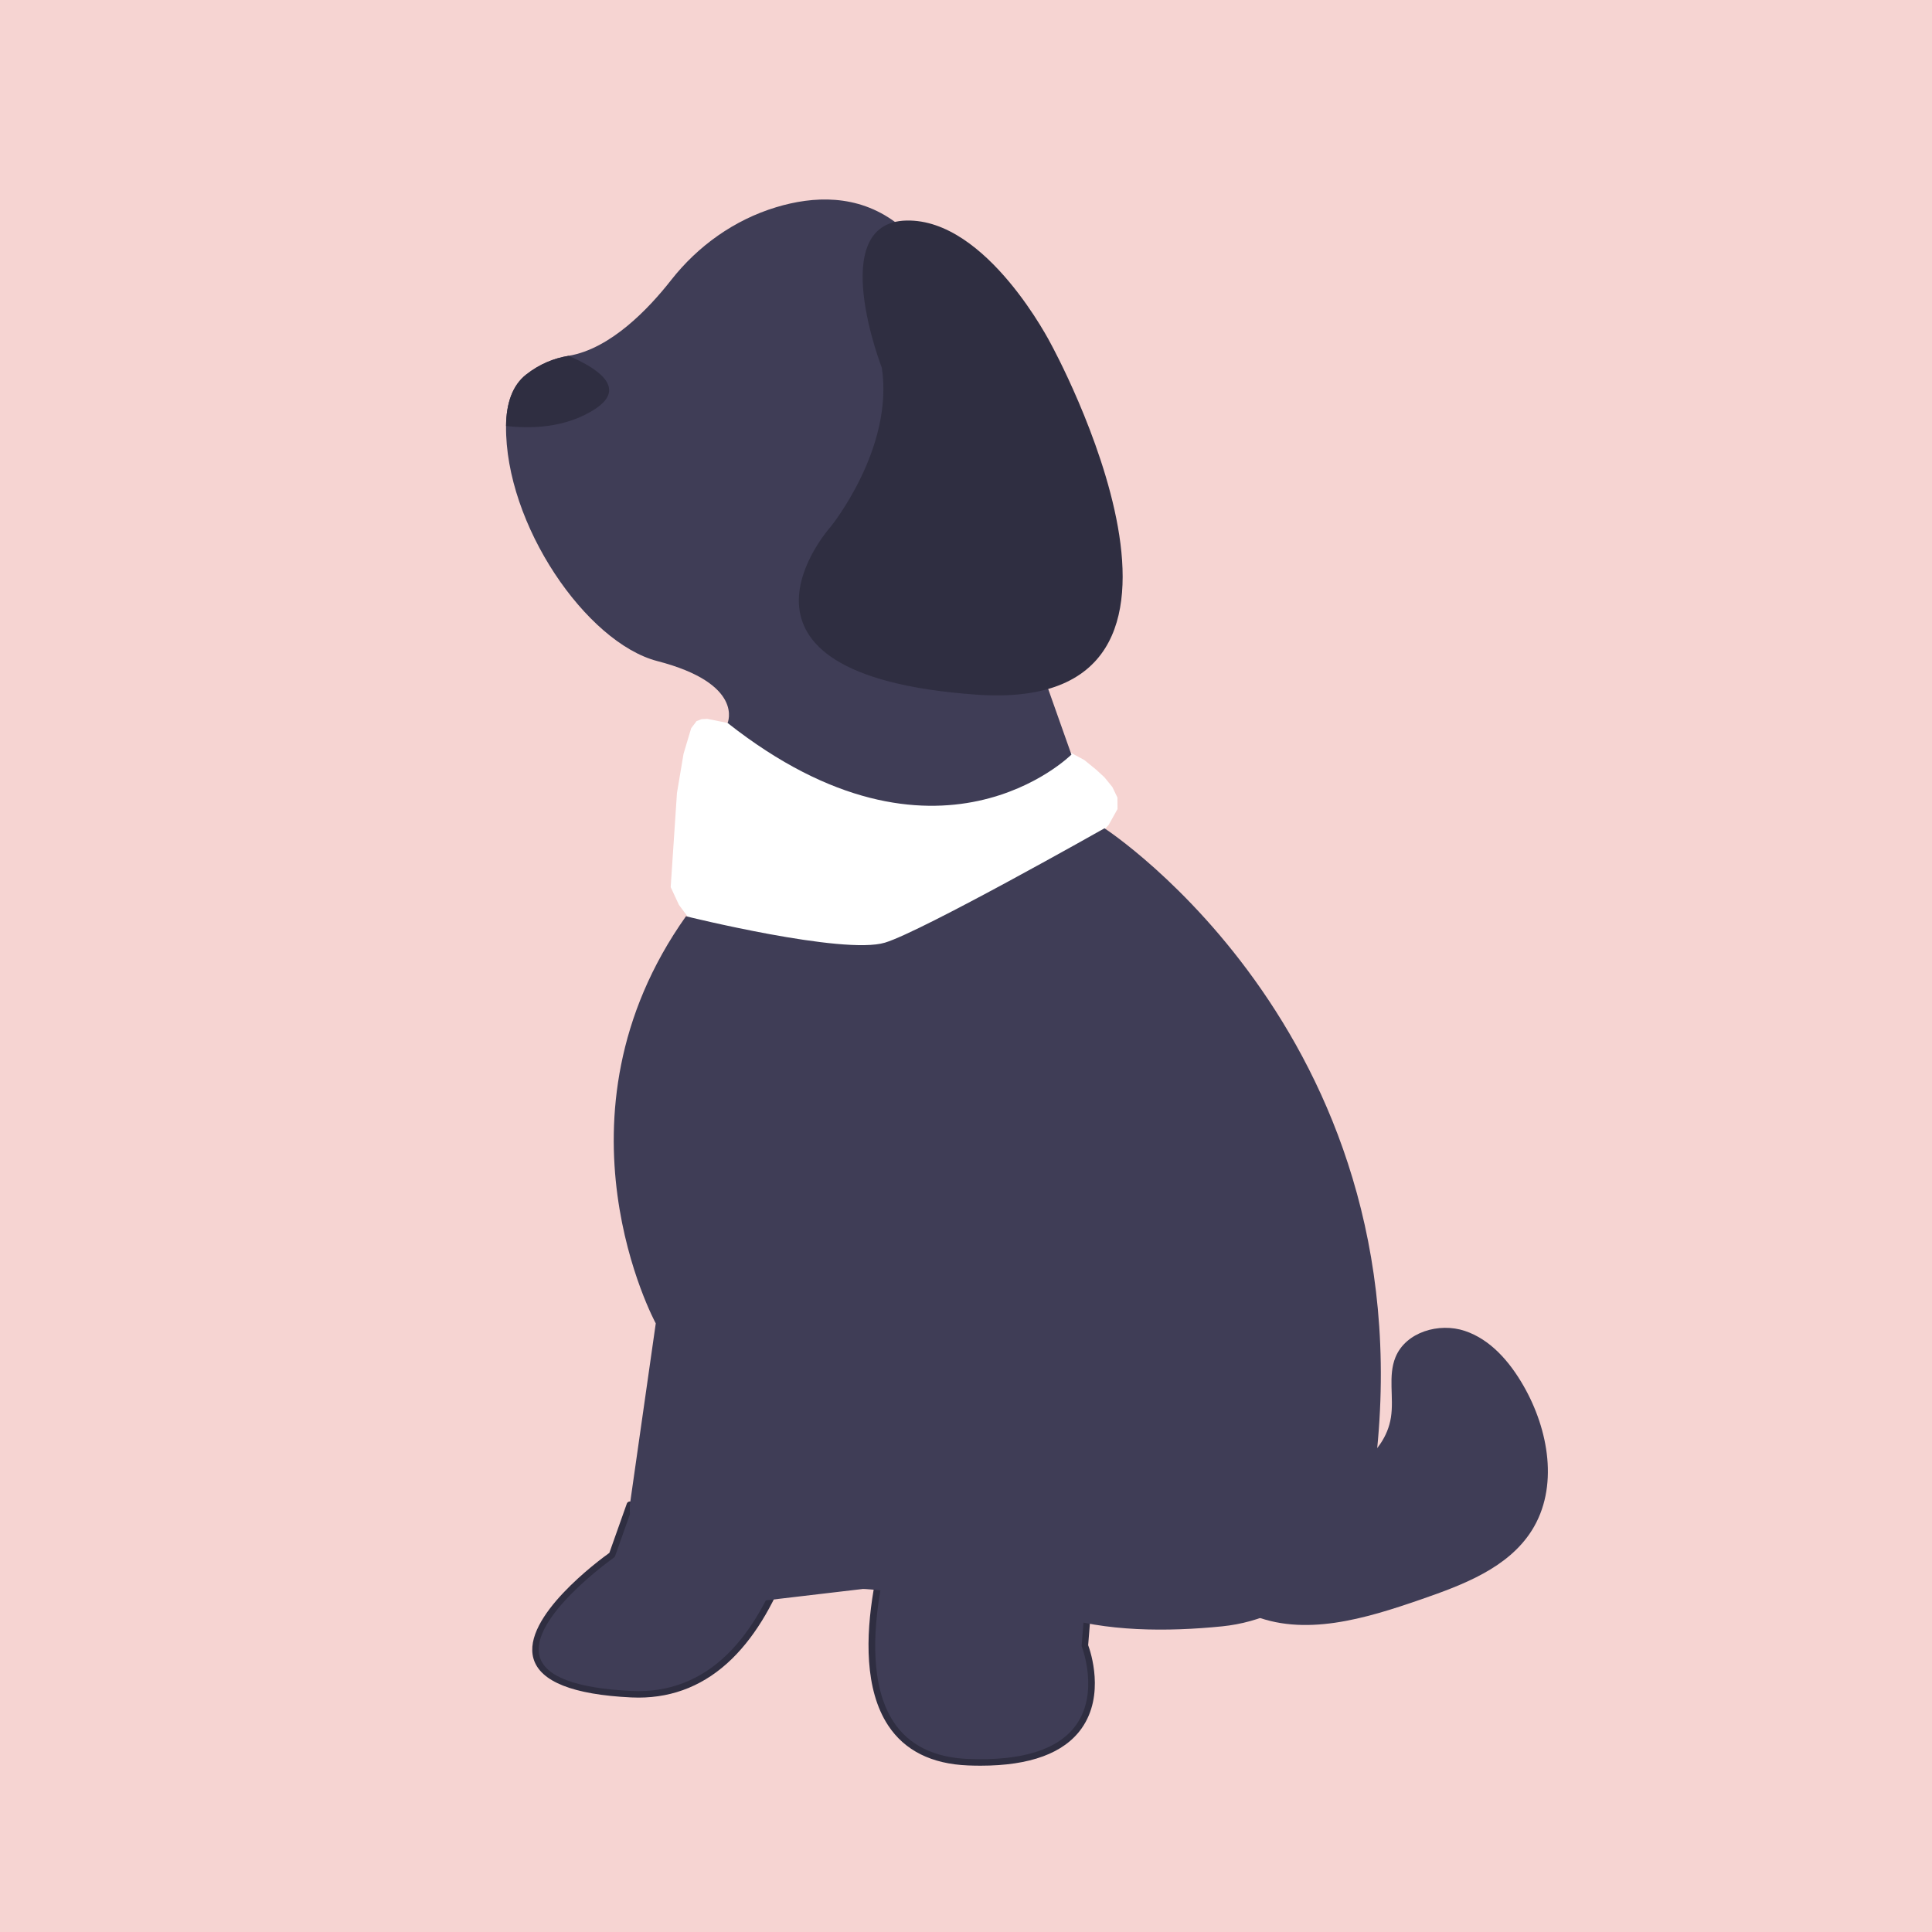
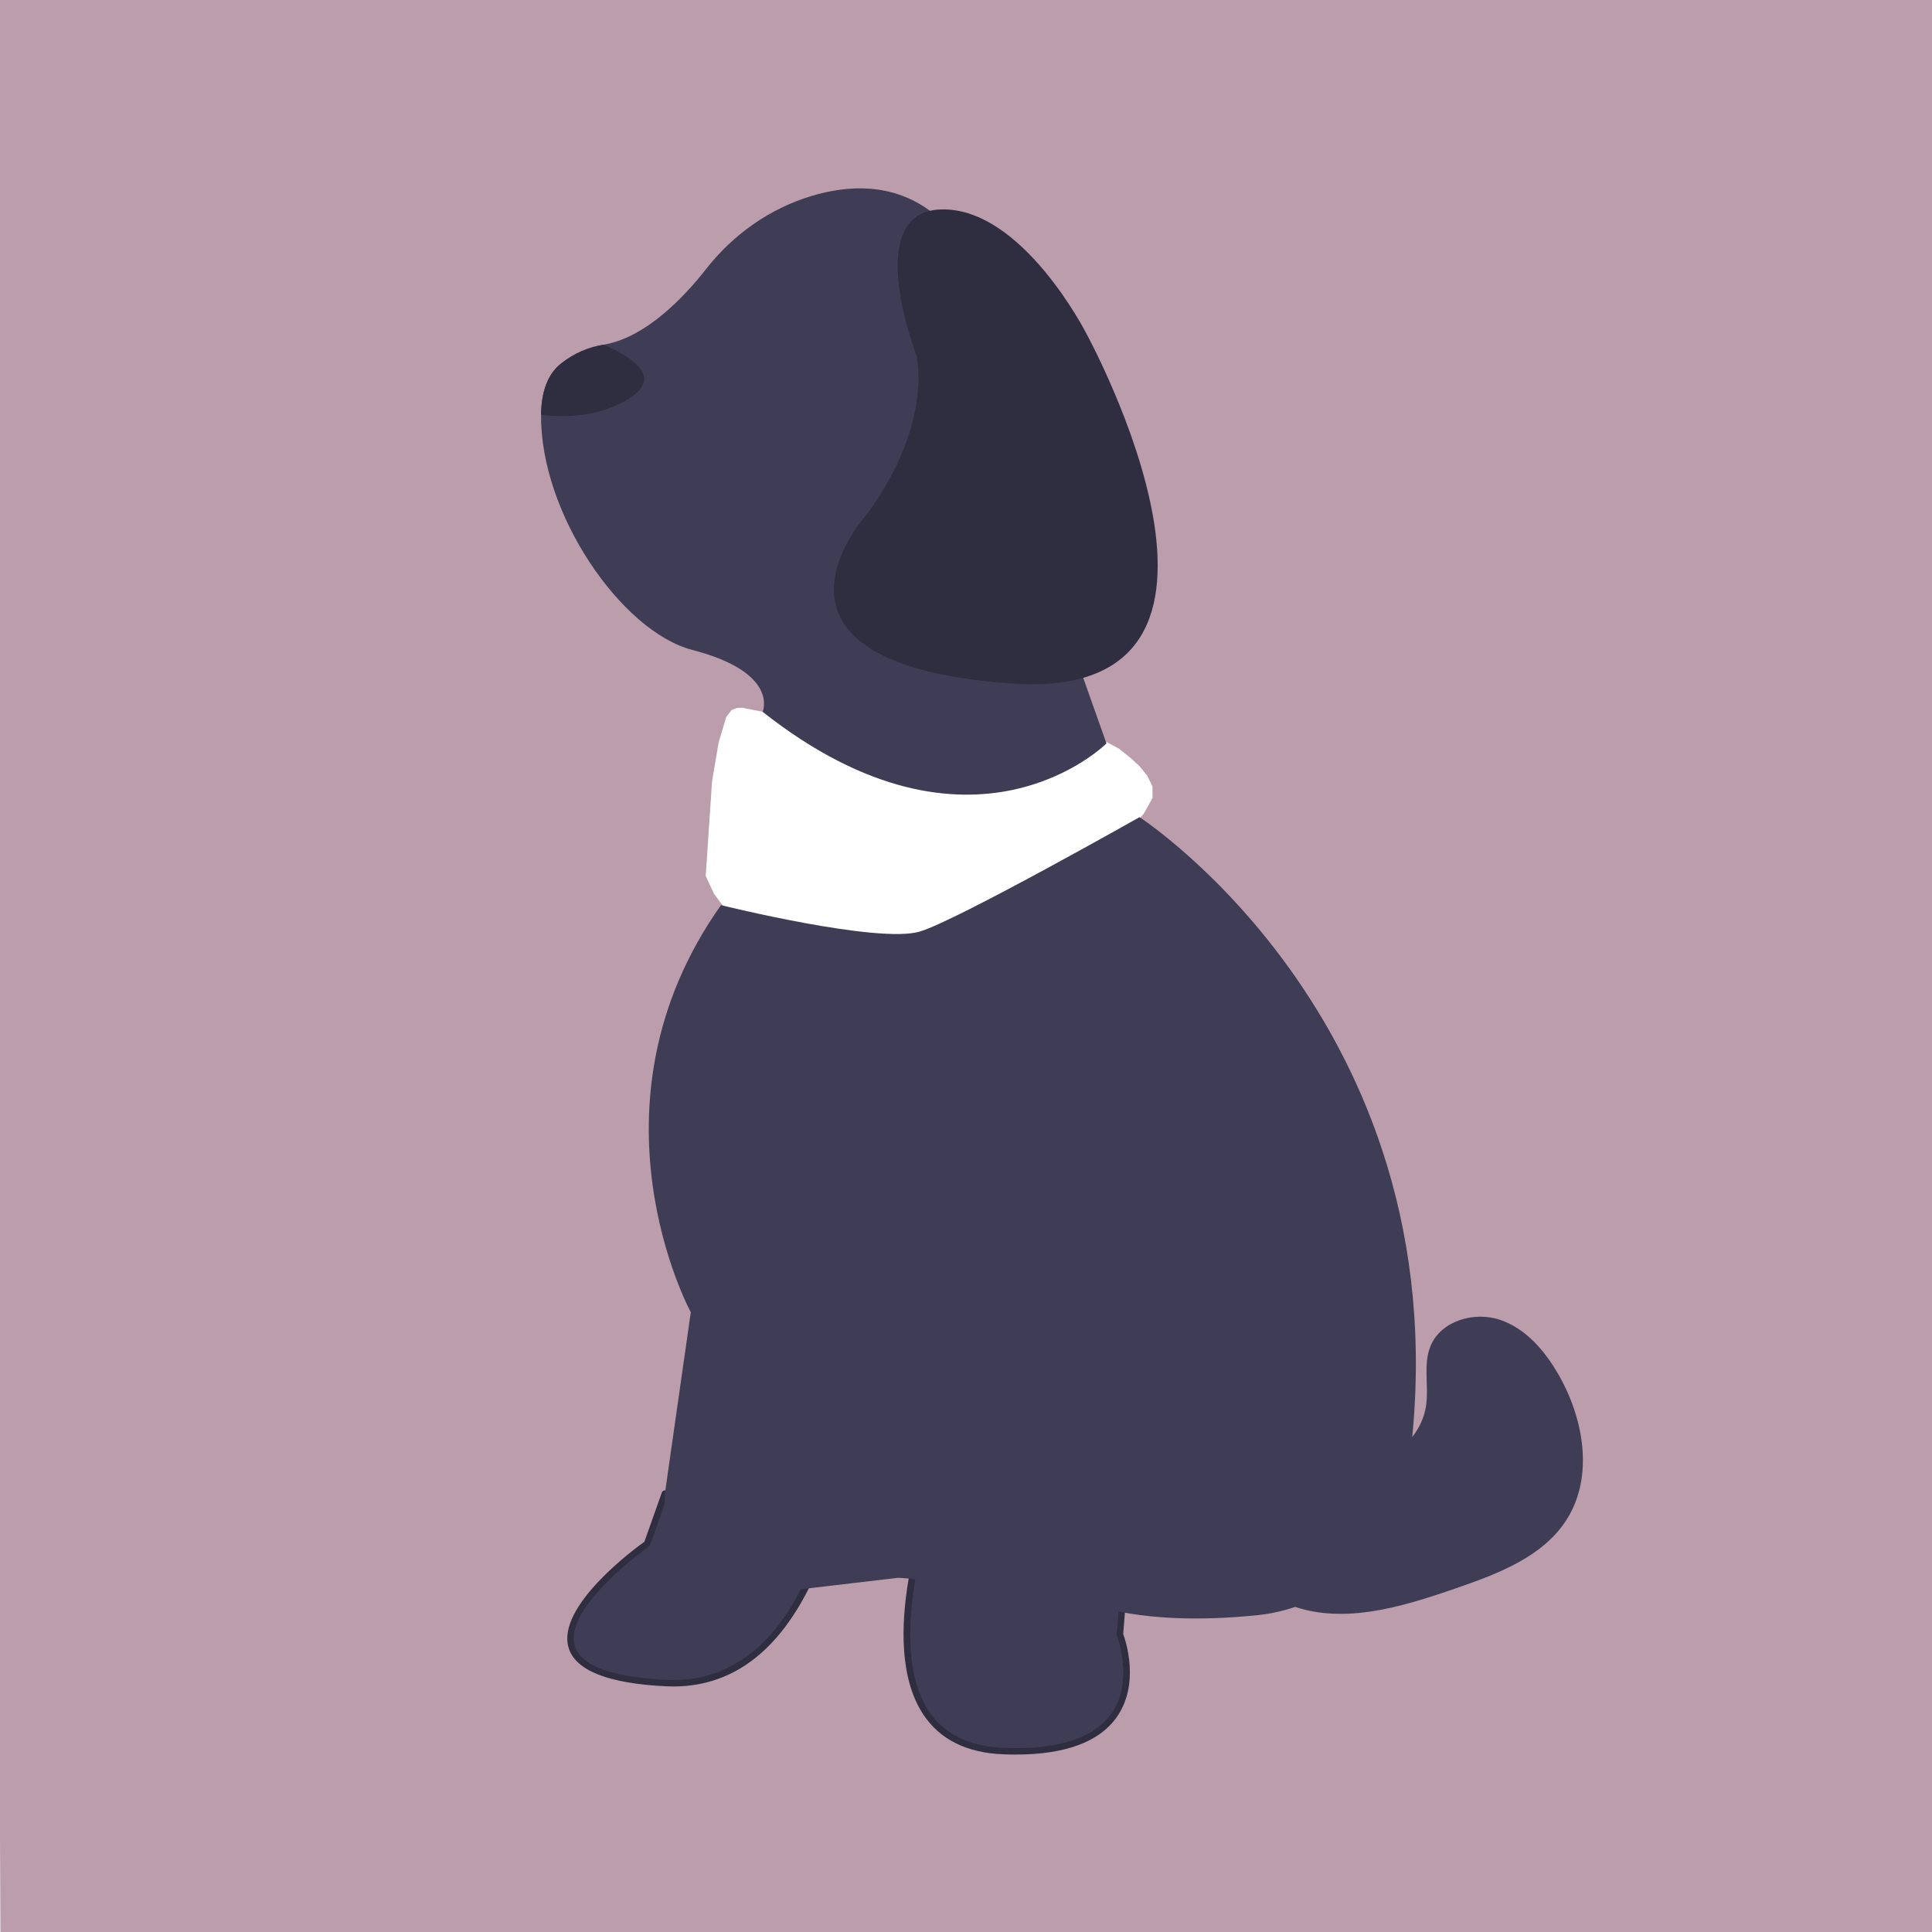
- <svg xmlns="http://www.w3.org/2000/svg" viewBox="0 0 500 500">
-   <path style="fill: rgb(246, 212, 210); stroke: rgba(0, 0, 0, 0);" d="M 278.543 220.593 L 283.7 217.059 L 286.941 213.453 L 289.214 209.378 L 289.192 206.407 L 287.884 203.695 L 285.843 201.178 L 283.755 199.247 L 280.618 196.691 L 277.834 195.19 L 277.281 194.882 L 274.211 196.811 L 271.387 198.572 L 208.688 113.865 L 197.237 -7.97 L 502.871 -3.499 L 509.258 506.968 L 246.741 513.001 L 265.545 232.726 L 278.543 220.593 Z" />
-   <path style="stroke: rgba(0, 0, 0, 0); fill: rgb(246, 212, 210);" d="M 185.687 243.18 L 179.295 239.015 L 175.702 234.171 L 173.574 229.584 L 174.345 218.004 L 175.2 205.204 L 176.903 195.073 L 178.871 188.482 L 180.271 186.623 L 181.534 186.129 L 183.018 186.038 L 188.765 187.185 L 214.813 -3.367 L -11.2 -7.279 L -8.936 508.11 L 269.942 507.49 L 185.687 243.18 Z" />
-   <path d="M 188.305 187.104 C 242.636 229.977 277.283 195.284 277.283 195.284 L 259.812 145.948 C 259.812 145.948 267.774 126.251 270.289 108.65 C 272.803 91.05 254.364 74.287 231.734 57.524 C 221.834 50.19 210.49 50.718 200.86 53.631 C 190.057 56.9 180.634 63.621 173.672 72.502 C 167.903 79.861 158.009 90.284 147.133 92.089 C 143.37 92.709 139.657 94.201 136.187 96.917 C 132.6 99.724 131.015 104.41 130.965 110.235 C 130.697 135.68 151.709 166.314 170.131 171.092 C 192.761 176.959 188.305 187.104 188.305 187.104 Z" fill="#3f3d56" style="" />
-   <path d="M 289.986 311.06 L 280.766 425.885 C 280.766 425.885 293.338 457.734 250.593 456.058 C 207.848 454.382 232.992 389.007 232.992 389.007 L 246.403 303.517" fill="#3f3d56" style="" />
-   <path d="M 253.773 456.96 C 252.728 456.96 251.659 456.939 250.56 456.895 C 241.097 456.525 234.13 453.04 229.849 446.538 C 217.61 427.946 231.222 391.299 232.178 388.791 L 245.574 303.387 C 245.646 302.93 246.072 302.622 246.532 302.689 C 246.989 302.761 247.302 303.19 247.231 303.648 L 233.82 389.138 C 233.81 389.196 233.796 389.253 233.774 389.309 C 233.628 389.688 219.315 427.49 231.25 445.617 C 235.217 451.641 241.735 454.872 250.626 455.221 C 264.583 455.766 273.97 452.788 278.533 446.363 C 284.504 437.959 280.032 426.309 279.986 426.193 C 279.939 426.074 279.92 425.946 279.93 425.818 L 289.149 310.993 C 289.186 310.532 289.583 310.196 290.053 310.225 C 290.514 310.263 290.858 310.667 290.821 311.128 L 281.616 425.764 C 282.225 427.408 286.043 438.675 279.907 447.324 C 275.367 453.724 266.582 456.96 253.773 456.96 Z" fill="#2f2e41" style="" />
-   <path d="M 213.715 334.528 C 213.715 334.528 216.23 440.972 163.427 438.457 C 110.624 435.943 158.398 402.417 158.398 402.417 L 163.008 389.426" fill="#3f3d56" style="" />
-   <path d="M 165.239 439.339 C 164.626 439.339 164.01 439.324 163.387 439.295 C 148.31 438.577 139.792 435.199 138.068 429.255 C 134.964 418.545 155.199 403.674 157.697 401.888 L 162.218 389.146 C 162.373 388.71 162.851 388.482 163.288 388.637 C 163.724 388.792 163.952 389.27 163.798 389.706 L 159.188 402.697 C 159.13 402.862 159.022 403.004 158.879 403.104 C 158.658 403.259 136.771 418.764 139.678 428.788 C 141.181 433.969 149.184 436.94 163.466 437.62 C 172.978 438.078 181.316 434.879 188.234 428.125 C 214.176 402.8 212.893 335.227 212.877 334.548 C 212.866 334.086 213.232 333.702 213.695 333.69 C 214.133 333.691 214.542 334.046 214.553 334.509 C 214.62 337.313 215.871 403.486 189.407 429.323 C 182.594 435.974 174.47 439.339 165.239 439.339 Z" fill="#2f2e41" style="" />
-   <path d="M 130.966 110.235 C 136.984 110.955 146.404 110.922 154.208 105.717 C 162.564 100.143 153.889 94.947 147.134 92.089 C 143.37 92.709 139.657 94.201 136.188 96.917 C 132.6 99.724 131.016 104.41 130.966 110.235 Z" fill="#2f2e41" style="" />
-   <path d="M 228.213 95.164 C 228.213 95.164 213.588 57.602 234.535 57.077 C 255.482 56.551 272.027 89.102 272.027 89.102 C 272.027 89.102 324.602 184.936 252.57 179.768 C 180.539 174.6 214.96 136.344 214.96 136.344 C 214.96 136.344 231.389 116.145 228.213 95.164 C 228.213 95.164 228.213 95.164 228.213 95.164 Z" fill="#2f2e41" style="" />
-   <path d="M 308.457 375.862 C 317.733 379.989 327.425 384.2 337.57 383.797 C 347.715 383.394 358.39 376.861 359.972 366.832 C 360.787 361.655 359.169 356.1 361.151 351.248 C 363.818 344.721 372.421 342.203 379.109 344.44 C 385.796 346.677 390.71 352.446 394.232 358.555 C 400.823 369.984 403.464 384.985 396.397 396.127 C 390.271 405.785 378.653 410.15 367.845 413.893 C 353.45 418.879 337.378 423.828 323.429 417.703 C 309.4 411.544 301.759 393.746 306.954 379.332" fill="#3f3d56" style="" />
-   <path d="M 277.509 194.884 C 277.509 194.884 295.948 204.103 286.729 214.161 C 277.509 224.219 220.516 252.715 199.562 248.525 C 178.609 244.334 173.58 231.762 173.58 228.409 C 173.58 225.057 175.161 184.502 181.866 186.178 C 188.571 187.854 230.574 225.895 277.509 194.884 Z" style="fill: rgba(168, 33, 48, 0);" />
-   <path d="M 166.78 419.18 C 170.97 439.295 194.857 414.57 194.857 414.57 L 223.354 411.218 C 223.354 411.218 241.374 411.637 253.108 420.856 C 264.842 430.076 272.804 417.923 272.804 417.923 C 286.023 422.33 302.219 422.312 316.246 420.901 C 336.459 418.867 352.66 403.266 355.438 383.142 C 371.108 269.624 285.838 214.363 285.838 214.363 C 285.838 214.363 238.662 241.042 229.032 243.955 C 218.229 247.224 177.532 237.128 177.532 237.128 C 140.654 289.092 169.712 342.491 169.712 342.491 L 163.007 389.426 C 163.007 389.426 162.588 399.065 166.779 419.18 L 166.78 419.18 Z" fill="#3f3d56" style="" />
+ <svg xmlns="http://www.w3.org/2000/svg" xmlns:ns1="https://boxy-svg.com" viewBox="0 0 500 500">
+   <defs>
+     <linearGradient id="gradient-2" ns1:pinned="true">
+       <stop offset="1" style="stop-color: rgb(246, 212, 210);" />
+     </linearGradient>
+     <linearGradient id="gradient-3" ns1:pinned="true">
+       <stop offset="0" style="stop-color: rgb(155, 203, 177);" />
+       <stop offset="1" style="stop-color: rgb(226, 162, 162);" />
+     </linearGradient>
+     <linearGradient id="color-0" gradientUnits="userSpaceOnUse" gradientTransform="matrix(1.156229, 0, 0, 1, 0, 0)" ns1:pinned="true">
+       <stop style="stop-color: rgb(174, 19, 38);" />
+     </linearGradient>
+     <linearGradient id="color-1" gradientUnits="userSpaceOnUse" ns1:pinned="true">
+       <stop style="stop-color: rgb(52, 225, 235);" />
+     </linearGradient>
+     <linearGradient id="color-2" gradientUnits="userSpaceOnUse" ns1:pinned="true">
+       <stop style="stop-color: rgb(232, 235, 52);" />
+     </linearGradient>
+     <linearGradient id="color-3" gradientUnits="userSpaceOnUse" ns1:pinned="true">
+       <stop style="stop-color: rgb(193, 107, 207);" />
+     </linearGradient>
+     <linearGradient id="color-6" gradientUnits="userSpaceOnUse" ns1:pinned="true">
+       <stop style="stop-color: rgb(187, 157, 171);" />
+     </linearGradient>
+     <linearGradient id="color-7" gradientUnits="userSpaceOnUse" ns1:pinned="true">
+       <stop style="stop-color: rgb(142, 124, 137);" />
+     </linearGradient>
+     <linearGradient id="color-4" gradientUnits="userSpaceOnUse" ns1:pinned="true">
+       <stop style="stop-color: rgb(235, 143, 52);" />
+     </linearGradient>
+     <linearGradient id="color-5" gradientUnits="userSpaceOnUse" gradientTransform="matrix(2.824007, 0, 0, 1, -762.8772, 0)" ns1:pinned="true">
+       <stop style="stop-color: rgb(51, 235, 124);" />
+     </linearGradient>
+   </defs>
+   <path style="stroke: rgba(0, 0, 0, 0); fill: url('#color-6');" d="M 287.609 217.711 L 292.766 214.177 L 296.007 210.571 L 298.28 206.496 L 298.258 203.525 L 296.95 200.813 L 294.909 198.296 L 292.821 196.365 L 289.684 193.809 L 286.9 192.308 L 286.347 192 L 283.277 193.929 L 280.453 195.69 L 217.754 110.983 L 206.303 -10.852 L 511.937 -6.381 L 518.324 504.086 L 255.807 510.119 L 274.611 229.844 L 287.609 217.711 Z" />
+   <path style="stroke: rgba(0, 0, 0, 0); fill: url('#color-6');" d="M 194.753 240.298 L 188.361 236.133 L 184.768 231.289 L 182.64 226.702 L 183.411 215.122 L 184.266 202.322 L 185.969 192.191 L 187.937 185.6 L 189.337 183.741 L 190.6 183.247 L 192.084 183.156 L 197.831 184.303 L 223.879 -6.249 L -2.134 -10.161 L 0.13 505.228 L 279.008 504.608 L 194.753 240.298 Z" />
+   <path d="M 197.371 184.222 C 251.702 227.095 286.349 192.402 286.349 192.402 L 268.878 143.066 C 268.878 143.066 276.84 123.369 279.355 105.768 C 281.869 88.168 263.43 71.405 240.8 54.642 C 230.9 47.308 219.556 47.836 209.926 50.749 C 199.123 54.018 189.7 60.739 182.738 69.62 C 176.969 76.979 167.075 87.402 156.199 89.207 C 152.436 89.827 148.723 91.319 145.253 94.035 C 141.666 96.842 140.081 101.528 140.031 107.353 C 139.763 132.798 160.775 163.432 179.197 168.21 C 201.827 174.077 197.371 184.222 197.371 184.222 Z" fill="#3f3d56" style="" />
+   <path d="M 299.052 308.178 L 289.832 423.003 C 289.832 423.003 302.404 454.852 259.659 453.176 C 216.914 451.5 242.058 386.125 242.058 386.125 L 255.469 300.635" fill="#3f3d56" style="" />
+   <path d="M 262.839 454.078 C 261.794 454.078 260.725 454.057 259.626 454.013 C 250.163 453.643 243.196 450.158 238.915 443.656 C 226.676 425.064 240.288 388.417 241.244 385.909 L 254.64 300.505 C 254.712 300.048 255.138 299.74 255.598 299.807 C 256.055 299.879 256.368 300.308 256.297 300.766 L 242.886 386.256 C 242.876 386.314 242.862 386.371 242.84 386.427 C 242.694 386.806 228.381 424.608 240.316 442.735 C 244.283 448.759 250.801 451.99 259.692 452.339 C 273.649 452.884 283.036 449.906 287.599 443.481 C 293.57 435.077 289.098 423.427 289.052 423.311 C 289.005 423.192 288.986 423.064 288.996 422.936 L 298.215 308.111 C 298.252 307.65 298.649 307.314 299.119 307.343 C 299.58 307.381 299.924 307.785 299.887 308.246 L 290.682 422.882 C 291.291 424.526 295.109 435.793 288.973 444.442 C 284.433 450.842 275.648 454.078 262.839 454.078 Z" fill="#2f2e41" style="" />
+   <path d="M 222.781 331.646 C 222.781 331.646 225.296 438.09 172.493 435.575 C 119.69 433.061 167.464 399.535 167.464 399.535 L 172.074 386.544" fill="#3f3d56" style="" />
+   <path d="M 174.305 436.457 C 173.692 436.457 173.076 436.442 172.453 436.413 C 157.376 435.695 148.858 432.317 147.134 426.373 C 144.03 415.663 164.265 400.792 166.763 399.006 L 171.284 386.264 C 171.439 385.828 171.917 385.6 172.354 385.755 C 172.79 385.91 173.018 386.388 172.864 386.824 L 168.254 399.815 C 168.196 399.98 168.088 400.122 167.945 400.222 C 167.724 400.377 145.837 415.882 148.744 425.906 C 150.247 431.087 158.25 434.058 172.532 434.738 C 182.044 435.196 190.382 431.997 197.3 425.243 C 223.242 399.918 221.959 332.345 221.943 331.666 C 221.932 331.204 222.298 330.82 222.761 330.808 C 223.199 330.809 223.608 331.164 223.619 331.627 C 223.686 334.431 224.937 400.604 198.473 426.441 C 191.66 433.092 183.536 436.457 174.305 436.457 Z" fill="#2f2e41" style="" />
+   <path d="M 140.032 107.353 C 146.05 108.073 155.47 108.04 163.274 102.835 C 171.63 97.261 162.955 92.065 156.2 89.207 C 152.436 89.827 148.723 91.319 145.254 94.035 C 141.666 96.842 140.082 101.528 140.032 107.353 Z" fill="#2f2e41" style="" />
+   <path d="M 237.279 92.282 C 237.279 92.282 222.654 54.72 243.601 54.195 C 264.548 53.669 281.093 86.22 281.093 86.22 C 281.093 86.22 333.668 182.054 261.636 176.886 C 189.605 171.718 224.026 133.462 224.026 133.462 C 224.026 133.462 240.455 113.263 237.279 92.282 C 237.279 92.282 237.279 92.282 237.279 92.282 Z" fill="#2f2e41" style="" />
+   <path d="M 317.523 372.98 C 326.799 377.107 336.491 381.318 346.636 380.915 C 356.781 380.512 367.456 373.979 369.038 363.95 C 369.853 358.773 368.235 353.218 370.217 348.366 C 372.884 341.839 381.487 339.321 388.175 341.558 C 394.862 343.795 399.776 349.564 403.298 355.673 C 409.889 367.102 412.53 382.103 405.463 393.245 C 399.337 402.903 387.719 407.268 376.911 411.011 C 362.516 415.997 346.444 420.946 332.495 414.821 C 318.466 408.662 310.825 390.864 316.02 376.45" fill="#3f3d56" style="" />
+   <path d="M 286.575 192.002 C 286.575 192.002 305.014 201.221 295.795 211.279 C 286.575 221.337 229.582 249.833 208.628 245.643 C 187.675 241.452 182.646 228.88 182.646 225.527 C 182.646 222.175 184.227 181.62 190.932 183.296 C 197.637 184.972 239.64 223.013 286.575 192.002 Z" style="fill: rgba(168, 33, 48, 0);" />
+   <path d="M 175.846 416.298 C 180.036 436.413 203.923 411.688 203.923 411.688 L 232.42 408.336 C 232.42 408.336 250.44 408.755 262.174 417.974 C 273.908 427.194 281.87 415.041 281.87 415.041 C 295.089 419.448 311.285 419.43 325.312 418.019 C 345.525 415.985 361.726 400.384 364.504 380.26 C 380.174 266.742 294.904 211.481 294.904 211.481 C 294.904 211.481 247.728 238.16 238.098 241.073 C 227.295 244.342 186.598 234.246 186.598 234.246 C 149.72 286.21 178.778 339.609 178.778 339.609 L 172.073 386.544 C 172.073 386.544 171.654 396.183 175.845 416.298 L 175.846 416.298 Z" fill="#3f3d56" style="" />
</svg>
